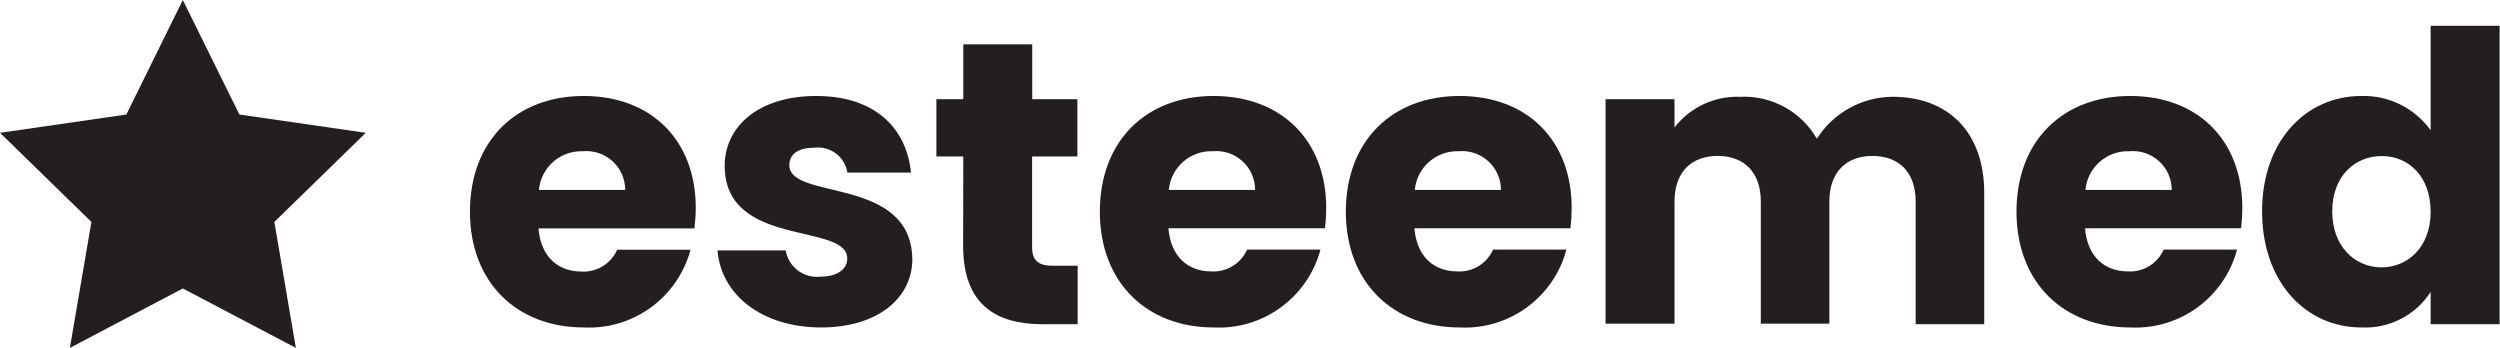
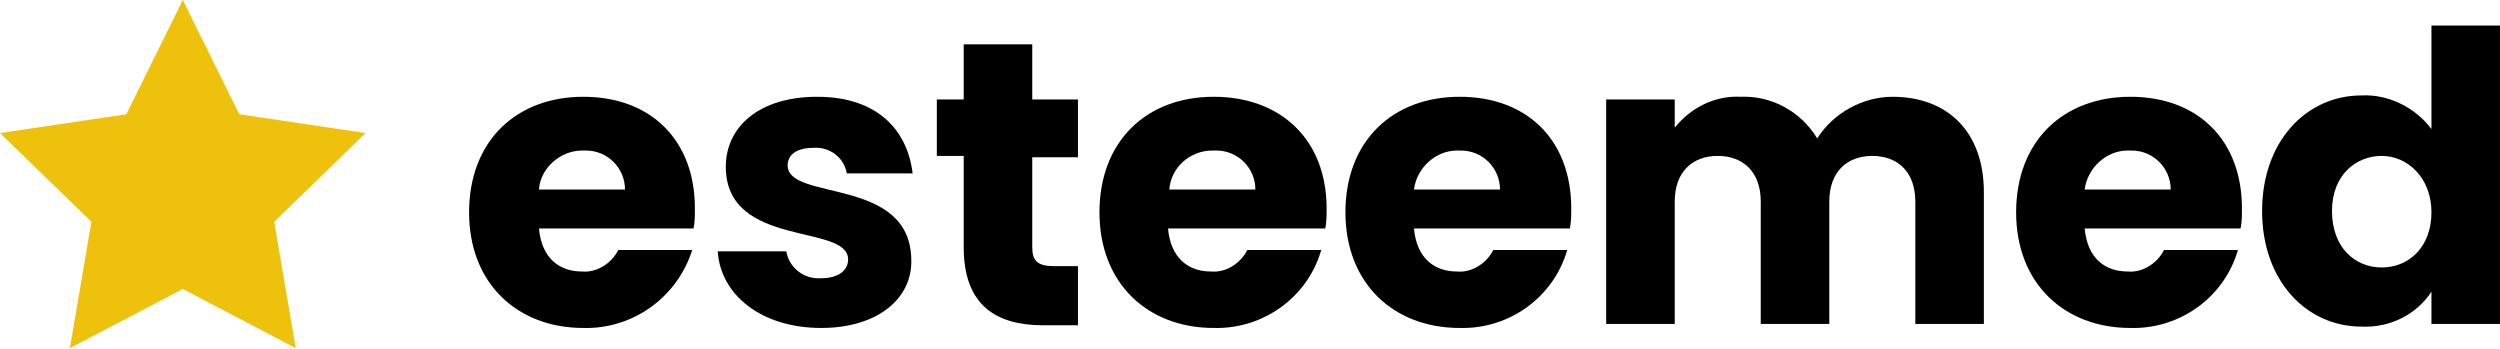
- <svg xmlns="http://www.w3.org/2000/svg" id="Layer_1" data-name="Layer 1" viewBox="0 0 185.98 25.88">
-   <defs>
-     <style>.cls-1{fill:#231f20;}</style>
-   </defs>
-   <path class="cls-1" d="M44.76,24.37c-4.92,0-8.46-3.3-8.46-8.61s3.48-8.61,8.46-8.61,8.34,3.24,8.34,8.34A13,13,0,0,1,53,17H41.4c.18,2.19,1.53,3.21,3.18,3.21a2.73,2.73,0,0,0,2.67-1.62h5.46A7.82,7.82,0,0,1,44.76,24.37ZM41.43,14.14h6.42a2.89,2.89,0,0,0-3.15-2.88A3.17,3.17,0,0,0,41.43,14.14Z" transform="translate(-1.34 -0.01)" />
-   <path class="cls-1" d="M62.43,24.37c-4.47,0-7.47-2.49-7.71-5.73h5.07a2.35,2.35,0,0,0,2.58,1.95c1.32,0,2-.6,2-1.35,0-2.7-9.12-.75-9.12-6.9,0-2.85,2.43-5.19,6.81-5.19s6.72,2.4,7.05,5.7H64.38A2.21,2.21,0,0,0,61.92,11c-1.2,0-1.86.48-1.86,1.29,0,2.67,9.06.78,9.15,7C69.21,22.18,66.63,24.37,62.43,24.37Z" transform="translate(-1.34 -0.01)" />
-   <path class="cls-1" d="M73,11.65H71V7.39h2V3.31h5.13V7.39h3.36v4.26H78.12v6.72c0,1,.42,1.41,1.56,1.41h1.83v4.35H78.9c-3.48,0-5.91-1.47-5.91-5.82Z" transform="translate(-1.34 -0.01)" />
-   <path class="cls-1" d="M91.62,24.37c-4.92,0-8.46-3.3-8.46-8.61s3.48-8.61,8.46-8.61S100,10.39,100,15.49a13,13,0,0,1-.09,1.5H88.26c.18,2.19,1.53,3.21,3.18,3.21a2.73,2.73,0,0,0,2.67-1.62h5.46A7.82,7.82,0,0,1,91.62,24.37ZM88.29,14.14h6.42a2.89,2.89,0,0,0-3.15-2.88A3.17,3.17,0,0,0,88.29,14.14Z" transform="translate(-1.34 -0.01)" />
-   <path class="cls-1" d="M109.92,24.37c-4.92,0-8.46-3.3-8.46-8.61s3.48-8.61,8.46-8.61,8.34,3.24,8.34,8.34a13,13,0,0,1-.09,1.5H106.56c.18,2.19,1.53,3.21,3.18,3.21a2.73,2.73,0,0,0,2.67-1.62h5.46A7.82,7.82,0,0,1,109.92,24.37Zm-3.33-10.23H113a2.89,2.89,0,0,0-3.15-2.88A3.17,3.17,0,0,0,106.59,14.14Z" transform="translate(-1.34 -0.01)" />
-   <path class="cls-1" d="M143.85,15c0-2.19-1.26-3.39-3.21-3.39s-3.21,1.2-3.21,3.39v9.09h-5.1V15c0-2.19-1.26-3.39-3.21-3.39s-3.21,1.2-3.21,3.39v9.09h-5.13V7.39h5.13v2.1a5.91,5.91,0,0,1,4.89-2.28,6.25,6.25,0,0,1,5.7,3.12,6.73,6.73,0,0,1,5.64-3.12c4.14,0,6.81,2.64,6.81,7.14v9.78h-5.1Z" transform="translate(-1.34 -0.01)" />
-   <path class="cls-1" d="M159.81,24.37c-4.92,0-8.46-3.3-8.46-8.61s3.48-8.61,8.46-8.61,8.34,3.24,8.34,8.34a13,13,0,0,1-.09,1.5H156.45c.18,2.19,1.53,3.21,3.18,3.21a2.73,2.73,0,0,0,2.67-1.62h5.46A7.82,7.82,0,0,1,159.81,24.37Zm-3.33-10.23h6.42a2.89,2.89,0,0,0-3.15-2.88A3.17,3.17,0,0,0,156.48,14.14Z" transform="translate(-1.34 -0.01)" />
-   <path class="cls-1" d="M177,7.15a6.14,6.14,0,0,1,5.16,2.55V1.93h5.13v22.2h-5.13v-2.4A5.79,5.79,0,0,1,177,24.37c-4.11,0-7.38-3.36-7.38-8.64S172.92,7.15,177,7.15Zm1.5,4.47c-1.92,0-3.66,1.44-3.66,4.11s1.74,4.17,3.66,4.17,3.66-1.47,3.66-4.14S180.48,11.62,178.53,11.62Z" transform="translate(-1.34 -0.01)" />
-   <polygon class="cls-1" points="13.6 0 17.81 8.52 27.21 9.88 20.41 16.51 22.01 25.88 13.6 21.46 5.2 25.88 6.8 16.51 0 9.88 9.4 8.52 13.6 0" />
+ <svg xmlns="http://www.w3.org/2000/svg" version="1.1" id="Layer_1" x="0px" y="0px" viewBox="0 0 186 25.9" style="enable-background:new 0 0 186 25.9;" xml:space="preserve">
+   <style type="text/css">
+ 	.st0{fill:#EEC10C;}
+ </style>
+   <path d="M43.4,24.4c-4.9,0-8.5-3.3-8.5-8.6s3.5-8.6,8.5-8.6s8.3,3.2,8.3,8.3c0,0.5,0,1-0.1,1.5H40.1c0.2,2.2,1.5,3.2,3.2,3.2  c1.1,0.1,2.2-0.6,2.7-1.6h5.5C50.4,22.1,47.1,24.5,43.4,24.4z M40.1,14.1h6.4c0-1.6-1.3-2.9-2.9-2.9c-0.1,0-0.2,0-0.3,0  C41.7,11.2,40.2,12.5,40.1,14.1z" />
+   <path d="M61.1,24.4c-4.5,0-7.5-2.5-7.7-5.7h5.1c0.2,1.2,1.3,2.1,2.6,2c1.3,0,2-0.6,2-1.4c0-2.7-9.1-0.8-9.1-6.9  c0-2.9,2.4-5.2,6.8-5.2s6.7,2.4,7.1,5.7H63c-0.2-1.2-1.3-2-2.5-1.9c-1.2,0-1.9,0.5-1.9,1.3c0,2.7,9.1,0.8,9.2,7  C67.9,22.2,65.3,24.4,61.1,24.4z" />
+   <path d="M71.7,11.6h-2V7.4h2V3.3h5.1v4.1h3.4v4.3h-3.4v6.7c0,1,0.4,1.4,1.6,1.4h1.8v4.4h-2.6c-3.5,0-5.9-1.5-5.9-5.8L71.7,11.6z" />
+   <path d="M90.3,24.4c-4.9,0-8.5-3.3-8.5-8.6s3.5-8.6,8.5-8.6s8.4,3.2,8.4,8.3c0,0.5,0,1-0.1,1.5H86.9c0.2,2.2,1.5,3.2,3.2,3.2  c1.1,0.1,2.2-0.6,2.7-1.6h5.5C97.3,22.1,94,24.5,90.3,24.4z M87,14.1h6.4c0-1.6-1.3-2.9-2.9-2.9c-0.1,0-0.2,0-0.3,0  C88.5,11.2,87.1,12.5,87,14.1z" />
+   <path d="M108.6,24.4c-4.9,0-8.5-3.3-8.5-8.6s3.5-8.6,8.5-8.6s8.3,3.2,8.3,8.3c0,0.5,0,1-0.1,1.5h-11.6c0.2,2.2,1.5,3.2,3.2,3.2  c1.1,0.1,2.2-0.6,2.7-1.6h5.5C115.6,22.1,112.3,24.5,108.6,24.4z M105.2,14.1h6.4c0-1.6-1.3-2.9-2.9-2.9c-0.1,0-0.2,0-0.3,0  C106.8,11.2,105.4,12.5,105.2,14.1z" />
+   <path d="M142.5,15c0-2.2-1.3-3.4-3.2-3.4s-3.2,1.2-3.2,3.4v9.1H131V15c0-2.2-1.3-3.4-3.2-3.4s-3.2,1.2-3.2,3.4v9.1h-5.1V7.4h5.1v2.1  c1.2-1.5,3-2.4,4.9-2.3c2.3-0.1,4.5,1.1,5.7,3.1c1.2-1.9,3.4-3.1,5.6-3.1c4.1,0,6.8,2.6,6.8,7.1v9.8h-5.1L142.5,15z" />
+   <path d="M158.5,24.4c-4.9,0-8.5-3.3-8.5-8.6s3.5-8.6,8.5-8.6s8.3,3.2,8.3,8.3c0,0.5,0,1-0.1,1.5h-11.6c0.2,2.2,1.5,3.2,3.2,3.2  c1.1,0.1,2.2-0.6,2.7-1.6h5.5C165.5,22.1,162.2,24.5,158.5,24.4z M155.1,14.1h6.4c0-1.6-1.3-2.9-2.9-2.9c-0.1,0-0.2,0-0.3,0  C156.7,11.2,155.3,12.5,155.1,14.1z" />
+   <path d="M175.7,7.1c2-0.1,4,0.9,5.2,2.5V1.9h5.1v22.2h-5.1v-2.4c-1.1,1.7-3.1,2.7-5.2,2.6c-4.1,0-7.4-3.4-7.4-8.6  S171.6,7.1,175.7,7.1z M177.2,11.6c-1.9,0-3.7,1.4-3.7,4.1s1.7,4.2,3.7,4.2s3.7-1.5,3.7-4.1S179.1,11.6,177.2,11.6L177.2,11.6z" />
+   <polygon class="st0" points="13.6,0 17.8,8.5 27.2,9.9 20.4,16.5 22,25.9 13.6,21.5 5.2,25.9 6.8,16.5 0,9.9 9.4,8.5 " />
</svg>
